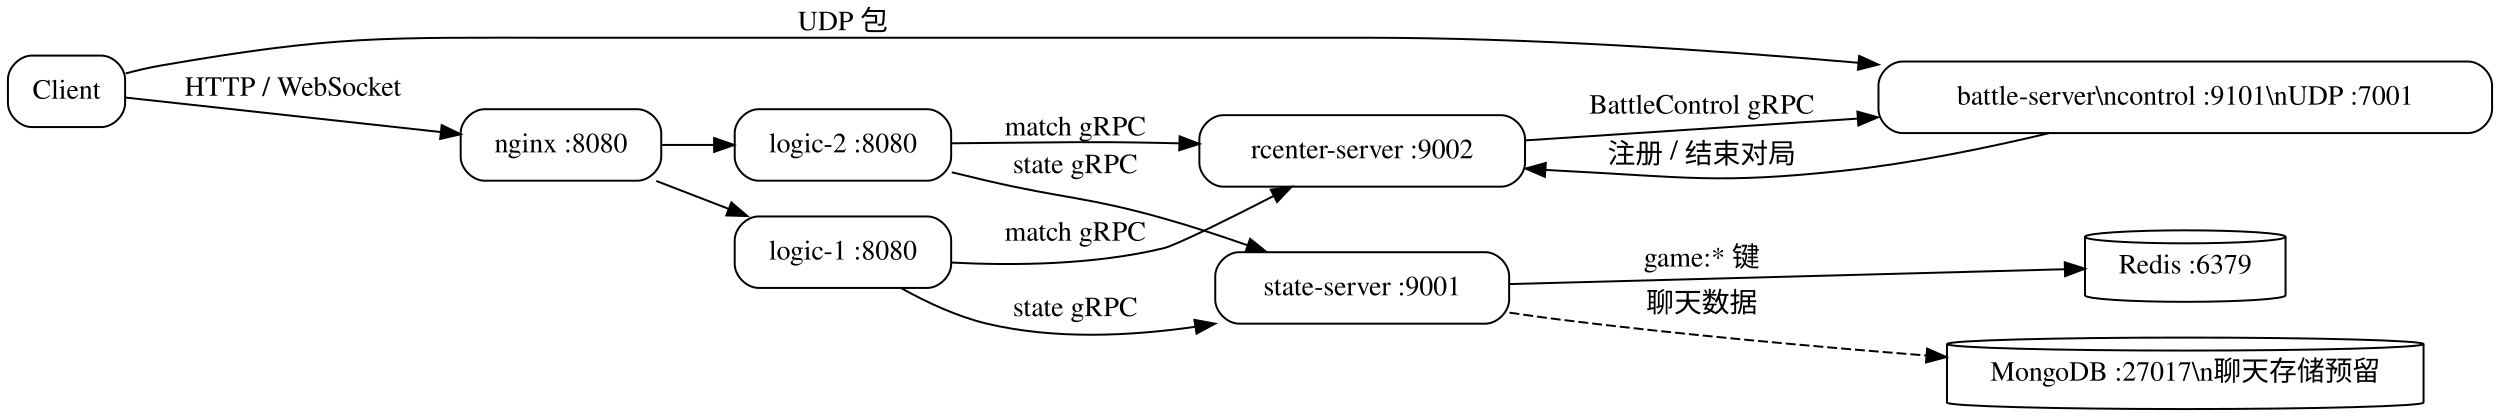
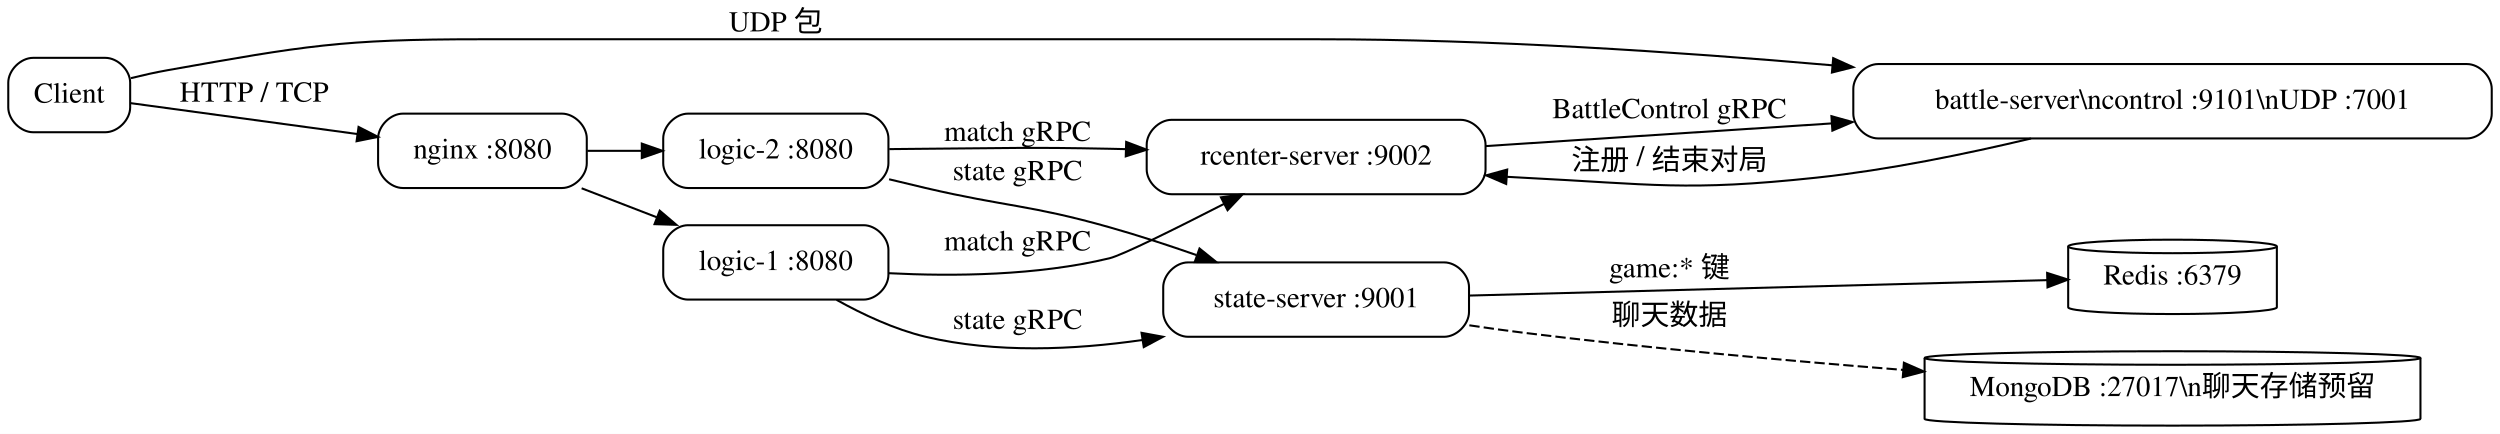
- <svg xmlns="http://www.w3.org/2000/svg" width="1259pt" height="210pt" viewBox="0.00 0.00 1259.00 210.00">
+ <svg xmlns="http://www.w3.org/2000/svg" width="1210pt" height="210pt" viewBox="0.00 0.00 1210.00 210.00">
  <g id="graph0" class="graph" transform="scale(1 1) rotate(0) translate(4 206)">
-     <polygon fill="white" stroke="transparent" points="-4,4 -4,-206 1255,-206 1255,4 -4,4" />
+     <polygon fill="white" stroke="transparent" points="-4,4 -4,-206 1206,-206 1206,4 -4,4" />
    <g id="node1" class="node">
      <path fill="none" stroke="black" d="M47,-178C47,-178 12,-178 12,-178 6,-178 0,-172 0,-166 0,-166 0,-154 0,-154 0,-148 6,-142 12,-142 12,-142 47,-142 47,-142 53,-142 59,-148 59,-154 59,-154 59,-166 59,-166 59,-172 53,-178 47,-178" />
      <text text-anchor="middle" x="29.5" y="-156.3" font-family="Times,serif" font-size="14.00">Client</text>
    </g>
    <g id="node2" class="node">
-       <path fill="none" stroke="black" d="M317,-151C317,-151 240,-151 240,-151 234,-151 228,-145 228,-139 228,-139 228,-127 228,-127 228,-121 234,-115 240,-115 240,-115 317,-115 317,-115 323,-115 329,-121 329,-127 329,-127 329,-139 329,-139 329,-145 323,-151 317,-151" />
-       <text text-anchor="middle" x="278.5" y="-129.3" font-family="Times,serif" font-size="14.00">nginx :8080</text>
+       <path fill="none" stroke="black" d="M268,-151C268,-151 191,-151 191,-151 185,-151 179,-145 179,-139 179,-139 179,-127 179,-127 179,-121 185,-115 191,-115 191,-115 268,-115 268,-115 274,-115 280,-121 280,-127 280,-127 280,-139 280,-139 280,-145 274,-151 268,-151" />
+       <text text-anchor="middle" x="229.5" y="-129.3" font-family="Times,serif" font-size="14.00">nginx :8080</text>
    </g>
    <g id="edge1" class="edge">
-       <path fill="none" stroke="black" d="M59.32,-156.85C98.01,-152.62 167.69,-145 217.91,-139.51" />
-       <polygon fill="black" stroke="black" points="218.44,-142.98 228,-138.41 217.68,-136.02 218.44,-142.98" />
-       <text text-anchor="middle" x="143.5" y="-157.8" font-family="Times,serif" font-size="14.00">HTTP / WebSocket</text>
+       <path fill="none" stroke="black" d="M59.29,-156.07C87.92,-152.17 132.68,-146.07 168.98,-141.12" />
+       <polygon fill="black" stroke="black" points="169.54,-144.57 178.97,-139.75 168.59,-137.64 169.54,-144.57" />
+       <text text-anchor="middle" x="119" y="-156.8" font-family="Times,serif" font-size="14.00">HTTP / TCP</text>
    </g>
    <g id="node9" class="node">
-       <path fill="none" stroke="black" d="M1239,-175C1239,-175 954,-175 954,-175 948,-175 942,-169 942,-163 942,-163 942,-151 942,-151 942,-145 948,-139 954,-139 954,-139 1239,-139 1239,-139 1245,-139 1251,-145 1251,-151 1251,-151 1251,-163 1251,-163 1251,-169 1245,-175 1239,-175" />
-       <text text-anchor="middle" x="1096.5" y="-153.3" font-family="Times,serif" font-size="14.00">battle-server\ncontrol :9101\nUDP :7001</text>
+       <path fill="none" stroke="black" d="M1190,-175C1190,-175 905,-175 905,-175 899,-175 893,-169 893,-163 893,-163 893,-151 893,-151 893,-145 899,-139 905,-139 905,-139 1190,-139 1190,-139 1196,-139 1202,-145 1202,-151 1202,-151 1202,-163 1202,-163 1202,-169 1196,-175 1190,-175" />
+       <text text-anchor="middle" x="1047.5" y="-153.3" font-family="Times,serif" font-size="14.00">battle-server\ncontrol :9101\nUDP :7001</text>
    </g>
    <g id="edge12" class="edge">
-       <path fill="none" stroke="black" d="M59.31,-169.03C65.12,-170.58 71.22,-172 77,-173 165.02,-188.21 188.17,-187 277.5,-187 277.5,-187 277.5,-187 683,-187 765.12,-187 856.19,-181.01 931.83,-174.39" />
-       <polygon fill="black" stroke="black" points="932.27,-177.86 941.92,-173.49 931.65,-170.89 932.27,-177.86" />
-       <text text-anchor="middle" x="420.5" y="-190.8" font-family="Times,serif" font-size="14.00">UDP 包</text>
+       <path fill="none" stroke="black" d="M59.37,-168.18C65.17,-169.62 71.25,-170.98 77,-172 143.62,-183.82 160.84,-187 228.5,-187 228.5,-187 228.5,-187 634,-187 716.12,-187 807.19,-181.01 882.83,-174.39" />
+       <polygon fill="black" stroke="black" points="883.27,-177.86 892.92,-173.49 882.65,-170.89 883.27,-177.86" />
+       <text text-anchor="middle" x="371.5" y="-190.8" font-family="Times,serif" font-size="14.00">UDP 包</text>
    </g>
    <g id="node3" class="node">
-       <path fill="none" stroke="black" d="M463,-97C463,-97 378,-97 378,-97 372,-97 366,-91 366,-85 366,-85 366,-73 366,-73 366,-67 372,-61 378,-61 378,-61 463,-61 463,-61 469,-61 475,-67 475,-73 475,-73 475,-85 475,-85 475,-91 469,-97 463,-97" />
-       <text text-anchor="middle" x="420.5" y="-75.3" font-family="Times,serif" font-size="14.00">logic-1 :8080</text>
+       <path fill="none" stroke="black" d="M414,-97C414,-97 329,-97 329,-97 323,-97 317,-91 317,-85 317,-85 317,-73 317,-73 317,-67 323,-61 329,-61 329,-61 414,-61 414,-61 420,-61 426,-67 426,-73 426,-73 426,-85 426,-85 426,-91 420,-97 414,-97" />
+       <text text-anchor="middle" x="371.5" y="-75.3" font-family="Times,serif" font-size="14.00">logic-1 :8080</text>
    </g>
    <g id="edge2" class="edge">
-       <path fill="none" stroke="black" d="M326.51,-114.87C338.17,-110.37 350.78,-105.51 362.85,-100.85" />
-       <polygon fill="black" stroke="black" points="364.31,-104.04 372.38,-97.18 361.79,-97.51 364.31,-104.04" />
+       <path fill="none" stroke="black" d="M277.51,-114.87C289.17,-110.37 301.78,-105.51 313.85,-100.85" />
+       <polygon fill="black" stroke="black" points="315.31,-104.04 323.38,-97.18 312.79,-97.51 315.31,-104.04" />
    </g>
    <g id="node4" class="node">
-       <path fill="none" stroke="black" d="M463,-151C463,-151 378,-151 378,-151 372,-151 366,-145 366,-139 366,-139 366,-127 366,-127 366,-121 372,-115 378,-115 378,-115 463,-115 463,-115 469,-115 475,-121 475,-127 475,-127 475,-139 475,-139 475,-145 469,-151 463,-151" />
-       <text text-anchor="middle" x="420.5" y="-129.3" font-family="Times,serif" font-size="14.00">logic-2 :8080</text>
+       <path fill="none" stroke="black" d="M414,-151C414,-151 329,-151 329,-151 323,-151 317,-145 317,-139 317,-139 317,-127 317,-127 317,-121 323,-115 329,-115 329,-115 414,-115 414,-115 420,-115 426,-121 426,-127 426,-127 426,-139 426,-139 426,-145 420,-151 414,-151" />
+       <text text-anchor="middle" x="371.5" y="-129.3" font-family="Times,serif" font-size="14.00">logic-2 :8080</text>
    </g>
    <g id="edge3" class="edge">
-       <path fill="none" stroke="black" d="M329.25,-133C337.73,-133 346.63,-133 355.41,-133" />
-       <polygon fill="black" stroke="black" points="355.63,-136.5 365.63,-133 355.63,-129.5 355.63,-136.5" />
+       <path fill="none" stroke="black" d="M280.25,-133C288.73,-133 297.63,-133 306.41,-133" />
+       <polygon fill="black" stroke="black" points="306.63,-136.5 316.63,-133 306.63,-129.5 306.63,-136.5" />
    </g>
    <g id="node5" class="node">
-       <path fill="none" stroke="black" d="M744,-79C744,-79 620,-79 620,-79 614,-79 608,-73 608,-67 608,-67 608,-55 608,-55 608,-49 614,-43 620,-43 620,-43 744,-43 744,-43 750,-43 756,-49 756,-55 756,-55 756,-67 756,-67 756,-73 750,-79 744,-79" />
-       <text text-anchor="middle" x="682" y="-57.3" font-family="Times,serif" font-size="14.00">state-server :9001</text>
+       <path fill="none" stroke="black" d="M695,-79C695,-79 571,-79 571,-79 565,-79 559,-73 559,-67 559,-67 559,-55 559,-55 559,-49 565,-43 571,-43 571,-43 695,-43 695,-43 701,-43 707,-49 707,-55 707,-55 707,-67 707,-67 707,-73 701,-79 695,-79" />
+       <text text-anchor="middle" x="633" y="-57.3" font-family="Times,serif" font-size="14.00">state-server :9001</text>
    </g>
    <g id="edge4" class="edge">
-       <path fill="none" stroke="black" d="M449.88,-60.87C462.56,-53.81 477.99,-46.57 493,-43 526.82,-34.97 564.88,-36.67 597.86,-41.43" />
-       <polygon fill="black" stroke="black" points="597.5,-44.92 607.92,-43 598.58,-38 597.5,-44.92" />
-       <text text-anchor="middle" x="537.5" y="-46.8" font-family="Times,serif" font-size="14.00">state gRPC</text>
+       <path fill="none" stroke="black" d="M400.88,-60.87C413.56,-53.81 428.99,-46.57 444,-43 477.82,-34.97 515.88,-36.67 548.86,-41.43" />
+       <polygon fill="black" stroke="black" points="548.5,-44.92 558.92,-43 549.58,-38 548.5,-44.92" />
+       <text text-anchor="middle" x="488.5" y="-46.8" font-family="Times,serif" font-size="14.00">state gRPC</text>
    </g>
    <g id="node8" class="node">
-       <path fill="none" stroke="black" d="M752,-148C752,-148 612,-148 612,-148 606,-148 600,-142 600,-136 600,-136 600,-124 600,-124 600,-118 606,-112 612,-112 612,-112 752,-112 752,-112 758,-112 764,-118 764,-124 764,-124 764,-136 764,-136 764,-142 758,-148 752,-148" />
-       <text text-anchor="middle" x="682" y="-126.3" font-family="Times,serif" font-size="14.00">rcenter-server :9002</text>
+       <path fill="none" stroke="black" d="M703,-148C703,-148 563,-148 563,-148 557,-148 551,-142 551,-136 551,-136 551,-124 551,-124 551,-118 557,-112 563,-112 563,-112 703,-112 703,-112 709,-112 715,-118 715,-124 715,-124 715,-136 715,-136 715,-142 709,-148 703,-148" />
+       <text text-anchor="middle" x="633" y="-126.3" font-family="Times,serif" font-size="14.00">rcenter-server :9002</text>
    </g>
    <g id="edge8" class="edge">
-       <path fill="none" stroke="black" d="M475,-73.78C506.57,-72.15 547.05,-72.59 582,-81 588.1,-82.47 613.8,-95.22 637.49,-107.35" />
-       <polygon fill="black" stroke="black" points="635.94,-110.49 646.43,-111.95 639.14,-104.26 635.94,-110.49" />
-       <text text-anchor="middle" x="537.5" y="-84.8" font-family="Times,serif" font-size="14.00">match gRPC</text>
+       <path fill="none" stroke="black" d="M426,-73.78C457.57,-72.15 498.05,-72.59 533,-81 539.1,-82.47 564.8,-95.22 588.49,-107.35" />
+       <polygon fill="black" stroke="black" points="586.94,-110.49 597.43,-111.95 590.14,-104.26 586.94,-110.49" />
+       <text text-anchor="middle" x="488.5" y="-84.8" font-family="Times,serif" font-size="14.00">match gRPC</text>
    </g>
    <g id="edge5" class="edge">
-       <path fill="none" stroke="black" d="M475.33,-119.23C481.28,-117.77 487.26,-116.33 493,-115 532.4,-105.84 543.07,-106.99 582,-96 595.77,-92.12 610.39,-87.32 624.06,-82.55" />
-       <polygon fill="black" stroke="black" points="625.56,-85.73 633.81,-79.08 623.22,-79.13 625.56,-85.73" />
-       <text text-anchor="middle" x="537.5" y="-118.8" font-family="Times,serif" font-size="14.00">state gRPC</text>
+       <path fill="none" stroke="black" d="M426.33,-119.23C432.28,-117.77 438.26,-116.33 444,-115 483.4,-105.84 494.07,-106.99 533,-96 546.77,-92.12 561.39,-87.32 575.06,-82.55" />
+       <polygon fill="black" stroke="black" points="576.56,-85.73 584.81,-79.08 574.22,-79.13 576.56,-85.73" />
+       <text text-anchor="middle" x="488.5" y="-118.8" font-family="Times,serif" font-size="14.00">state gRPC</text>
    </g>
    <g id="edge9" class="edge">
-       <path fill="none" stroke="black" d="M475.38,-133.83C481.32,-133.9 487.29,-133.96 493,-134 532.55,-134.28 542.45,-134.8 582,-134 584.56,-133.95 587.15,-133.89 589.77,-133.82" />
-       <polygon fill="black" stroke="black" points="590.07,-137.32 599.97,-133.54 589.87,-130.32 590.07,-137.32" />
-       <text text-anchor="middle" x="537.5" y="-137.8" font-family="Times,serif" font-size="14.00">match gRPC</text>
+       <path fill="none" stroke="black" d="M426.38,-133.83C432.32,-133.9 438.29,-133.96 444,-134 483.55,-134.28 493.45,-134.8 533,-134 535.56,-133.95 538.15,-133.89 540.77,-133.82" />
+       <polygon fill="black" stroke="black" points="541.07,-137.32 550.97,-133.54 540.87,-130.32 541.07,-137.32" />
+       <text text-anchor="middle" x="488.5" y="-137.8" font-family="Times,serif" font-size="14.00">match gRPC</text>
    </g>
    <g id="node6" class="node">
-       <path fill="none" stroke="black" d="M1147,-86.73C1147,-88.53 1124.37,-90 1096.5,-90 1068.63,-90 1046,-88.53 1046,-86.73 1046,-86.73 1046,-57.27 1046,-57.27 1046,-55.47 1068.63,-54 1096.5,-54 1124.37,-54 1147,-55.47 1147,-57.27 1147,-57.27 1147,-86.73 1147,-86.73" />
-       <path fill="none" stroke="black" d="M1147,-86.73C1147,-84.92 1124.37,-83.45 1096.5,-83.45 1068.63,-83.45 1046,-84.92 1046,-86.73" />
-       <text text-anchor="middle" x="1096.5" y="-68.3" font-family="Times,serif" font-size="14.00">Redis :6379</text>
+       <path fill="none" stroke="black" d="M1098,-86.73C1098,-88.53 1075.37,-90 1047.5,-90 1019.63,-90 997,-88.53 997,-86.73 997,-86.73 997,-57.27 997,-57.27 997,-55.47 1019.63,-54 1047.5,-54 1075.37,-54 1098,-55.47 1098,-57.27 1098,-57.27 1098,-86.73 1098,-86.73" />
+       <path fill="none" stroke="black" d="M1098,-86.73C1098,-84.92 1075.37,-83.45 1047.5,-83.45 1019.63,-83.45 997,-84.92 997,-86.73" />
+       <text text-anchor="middle" x="1047.5" y="-68.3" font-family="Times,serif" font-size="14.00">Redis :6379</text>
    </g>
    <g id="edge6" class="edge">
-       <path fill="none" stroke="black" d="M756.27,-62.95C835.98,-65.08 961.89,-68.44 1035.82,-70.41" />
-       <polygon fill="black" stroke="black" points="1035.81,-73.91 1045.9,-70.68 1035.99,-66.91 1035.81,-73.91" />
-       <text text-anchor="middle" x="853" y="-71.8" font-family="Times,serif" font-size="14.00">game:* 键</text>
+       <path fill="none" stroke="black" d="M707.27,-62.95C786.98,-65.08 912.89,-68.44 986.82,-70.41" />
+       <polygon fill="black" stroke="black" points="986.81,-73.91 996.9,-70.68 986.99,-66.91 986.81,-73.91" />
+       <text text-anchor="middle" x="804" y="-71.8" font-family="Times,serif" font-size="14.00">game:* 键</text>
    </g>
    <g id="node7" class="node">
-       <path fill="none" stroke="black" d="M1216.5,-32.73C1216.5,-34.53 1162.71,-36 1096.5,-36 1030.29,-36 976.5,-34.53 976.5,-32.73 976.5,-32.73 976.5,-3.27 976.5,-3.27 976.5,-1.47 1030.29,0 1096.5,0 1162.71,0 1216.5,-1.47 1216.5,-3.27 1216.5,-3.27 1216.5,-32.73 1216.5,-32.73" />
-       <path fill="none" stroke="black" d="M1216.5,-32.73C1216.5,-30.92 1162.71,-29.45 1096.5,-29.45 1030.29,-29.45 976.5,-30.92 976.5,-32.73" />
-       <text text-anchor="middle" x="1096.5" y="-14.3" font-family="Times,serif" font-size="14.00">MongoDB :27017\n聊天存储预留</text>
+       <path fill="none" stroke="black" d="M1167.5,-32.73C1167.5,-34.53 1113.71,-36 1047.5,-36 981.29,-36 927.5,-34.53 927.5,-32.73 927.5,-32.73 927.5,-3.27 927.5,-3.27 927.5,-1.47 981.29,0 1047.5,0 1113.71,0 1167.5,-1.47 1167.5,-3.27 1167.5,-3.27 1167.5,-32.73 1167.5,-32.73" />
+       <path fill="none" stroke="black" d="M1167.5,-32.73C1167.5,-30.92 1113.71,-29.45 1047.5,-29.45 981.29,-29.45 927.5,-30.92 927.5,-32.73" />
+       <text text-anchor="middle" x="1047.5" y="-14.3" font-family="Times,serif" font-size="14.00">MongoDB :27017\n聊天存储预留</text>
    </g>
    <g id="edge7" class="edge">
-       <path fill="none" stroke="black" stroke-dasharray="5,2" d="M756.17,-48.55C764.86,-47.25 773.62,-46.04 782,-45 842.35,-37.53 909.49,-31.46 966.11,-26.97" />
-       <polygon fill="black" stroke="black" points="966.49,-30.45 976.19,-26.18 965.95,-23.47 966.49,-30.45" />
-       <text text-anchor="middle" x="853" y="-48.8" font-family="Times,serif" font-size="14.00">聊天数据</text>
+       <path fill="none" stroke="black" stroke-dasharray="5,2" d="M707.17,-48.55C715.86,-47.25 724.62,-46.04 733,-45 793.35,-37.53 860.49,-31.46 917.11,-26.97" />
+       <polygon fill="black" stroke="black" points="917.49,-30.45 927.19,-26.18 916.95,-23.47 917.49,-30.45" />
+       <text text-anchor="middle" x="804" y="-48.8" font-family="Times,serif" font-size="14.00">聊天数据</text>
    </g>
    <g id="edge11" class="edge">
-       <path fill="none" stroke="black" d="M764,-135.3C811.7,-138.42 873.79,-142.49 931.31,-146.25" />
-       <polygon fill="black" stroke="black" points="931.41,-149.77 941.62,-146.93 931.87,-142.78 931.41,-149.77" />
-       <text text-anchor="middle" x="853" y="-148.8" font-family="Times,serif" font-size="14.00">BattleControl gRPC</text>
+       <path fill="none" stroke="black" d="M715,-135.3C762.7,-138.42 824.79,-142.49 882.31,-146.25" />
+       <polygon fill="black" stroke="black" points="882.41,-149.77 892.62,-146.93 882.87,-142.78 882.41,-149.77" />
+       <text text-anchor="middle" x="804" y="-148.8" font-family="Times,serif" font-size="14.00">BattleControl gRPC</text>
    </g>
    <g id="edge10" class="edge">
-       <path fill="none" stroke="black" d="M1028.02,-138.97C996.64,-131.49 958.68,-123.7 924,-120 861.24,-113.31 845.03,-116.82 782,-120 779.47,-120.13 776.91,-120.27 774.32,-120.43" />
-       <polygon fill="black" stroke="black" points="773.99,-116.95 764.26,-121.13 774.48,-123.93 773.99,-116.95" />
-       <text text-anchor="middle" x="853" y="-123.8" font-family="Times,serif" font-size="14.00">注册 / 结束对局</text>
+       <path fill="none" stroke="black" d="M979.02,-138.97C947.64,-131.49 909.68,-123.7 875,-120 812.24,-113.31 796.03,-116.82 733,-120 730.47,-120.13 727.91,-120.27 725.32,-120.43" />
+       <polygon fill="black" stroke="black" points="724.99,-116.95 715.26,-121.13 725.48,-123.93 724.99,-116.95" />
+       <text text-anchor="middle" x="804" y="-123.8" font-family="Times,serif" font-size="14.00">注册 / 结束对局</text>
    </g>
  </g>
</svg>
